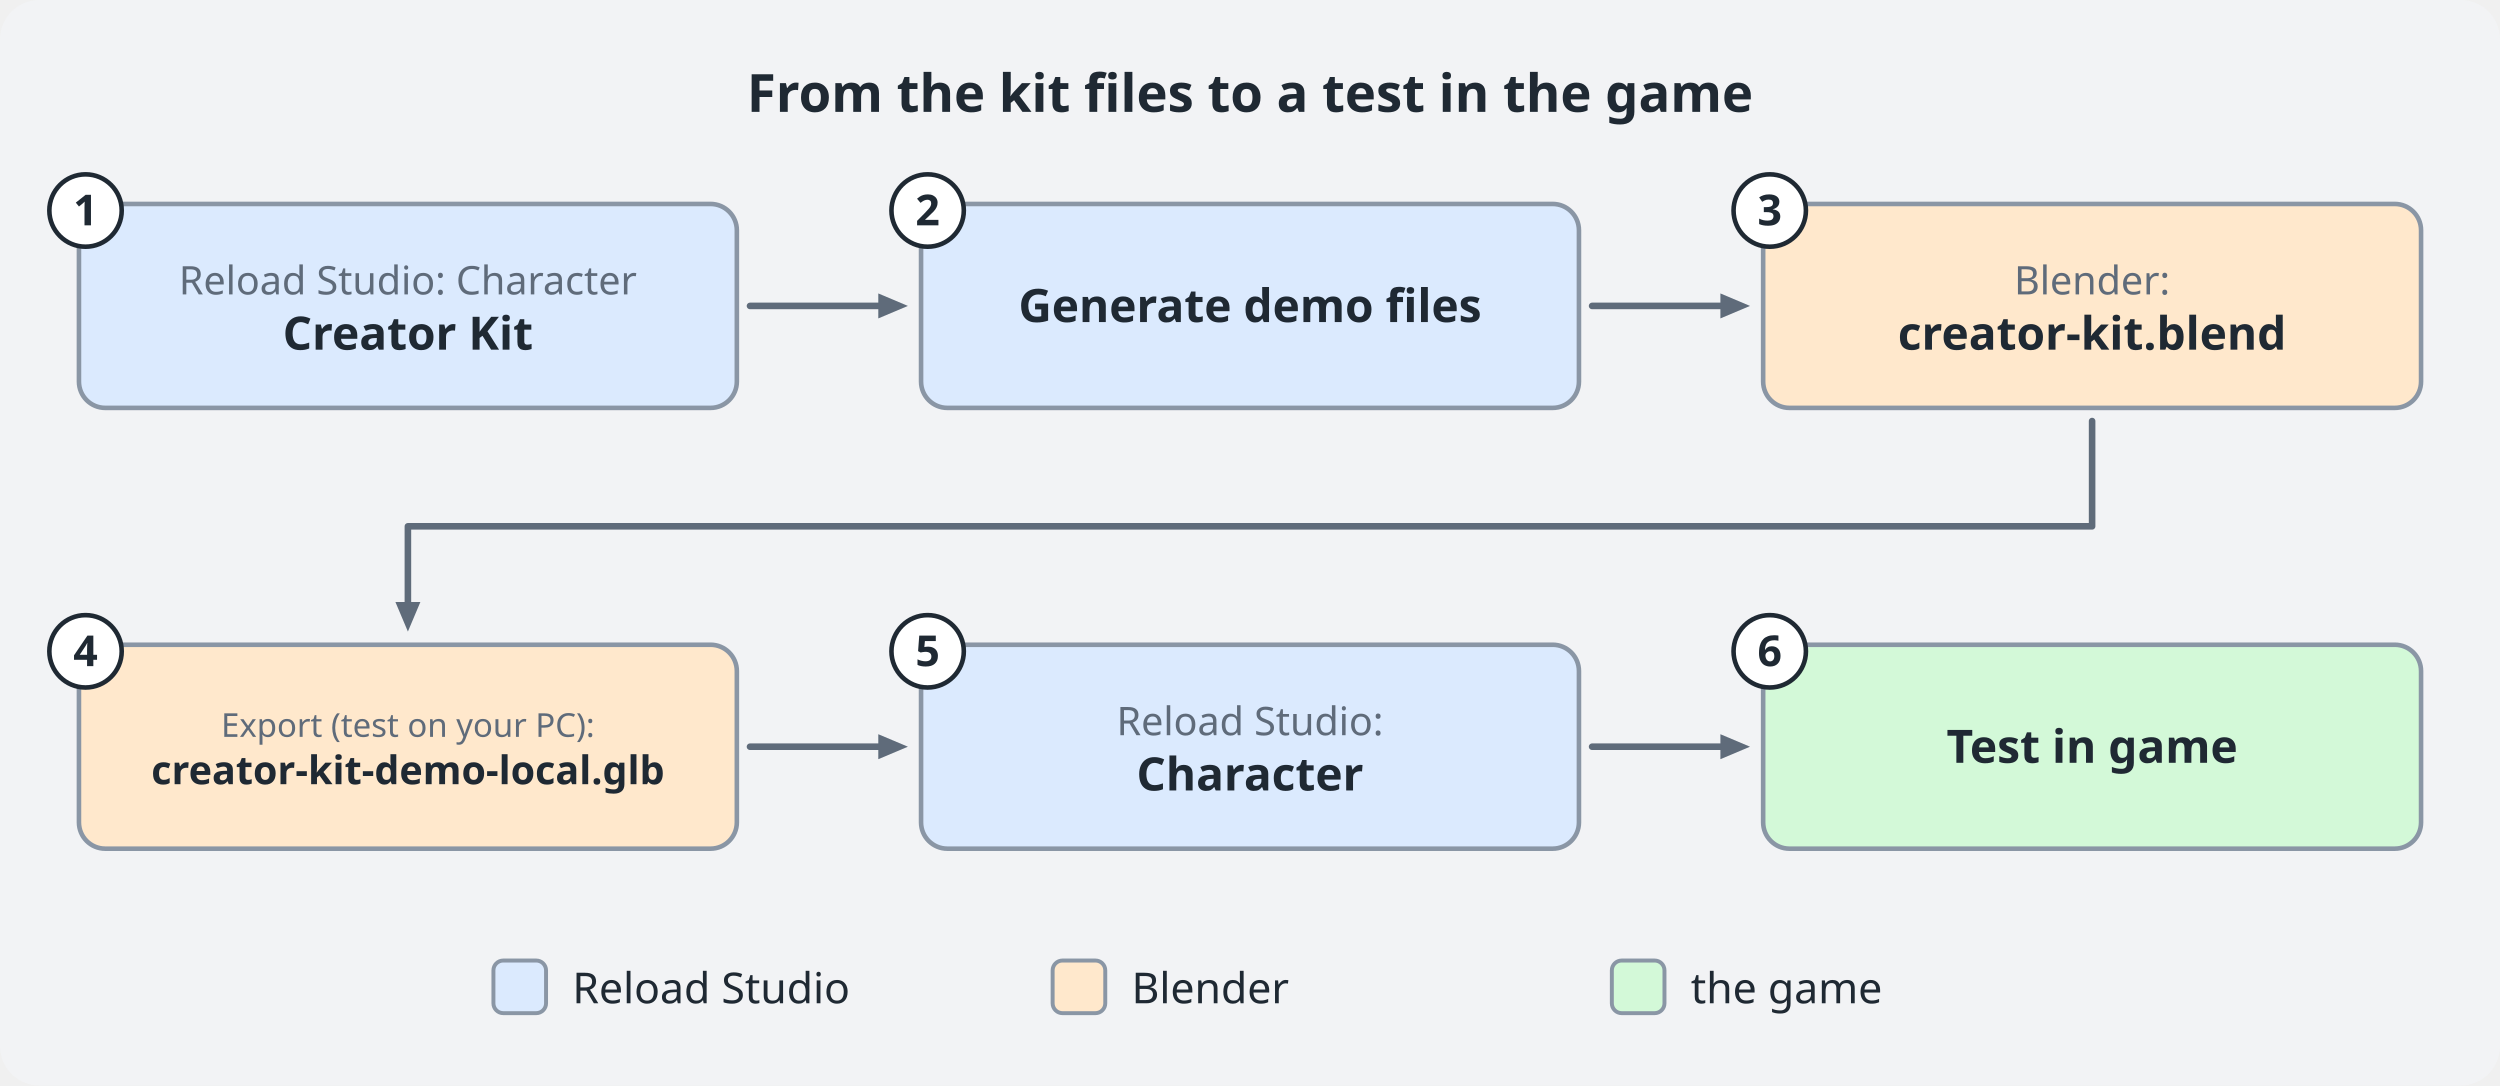
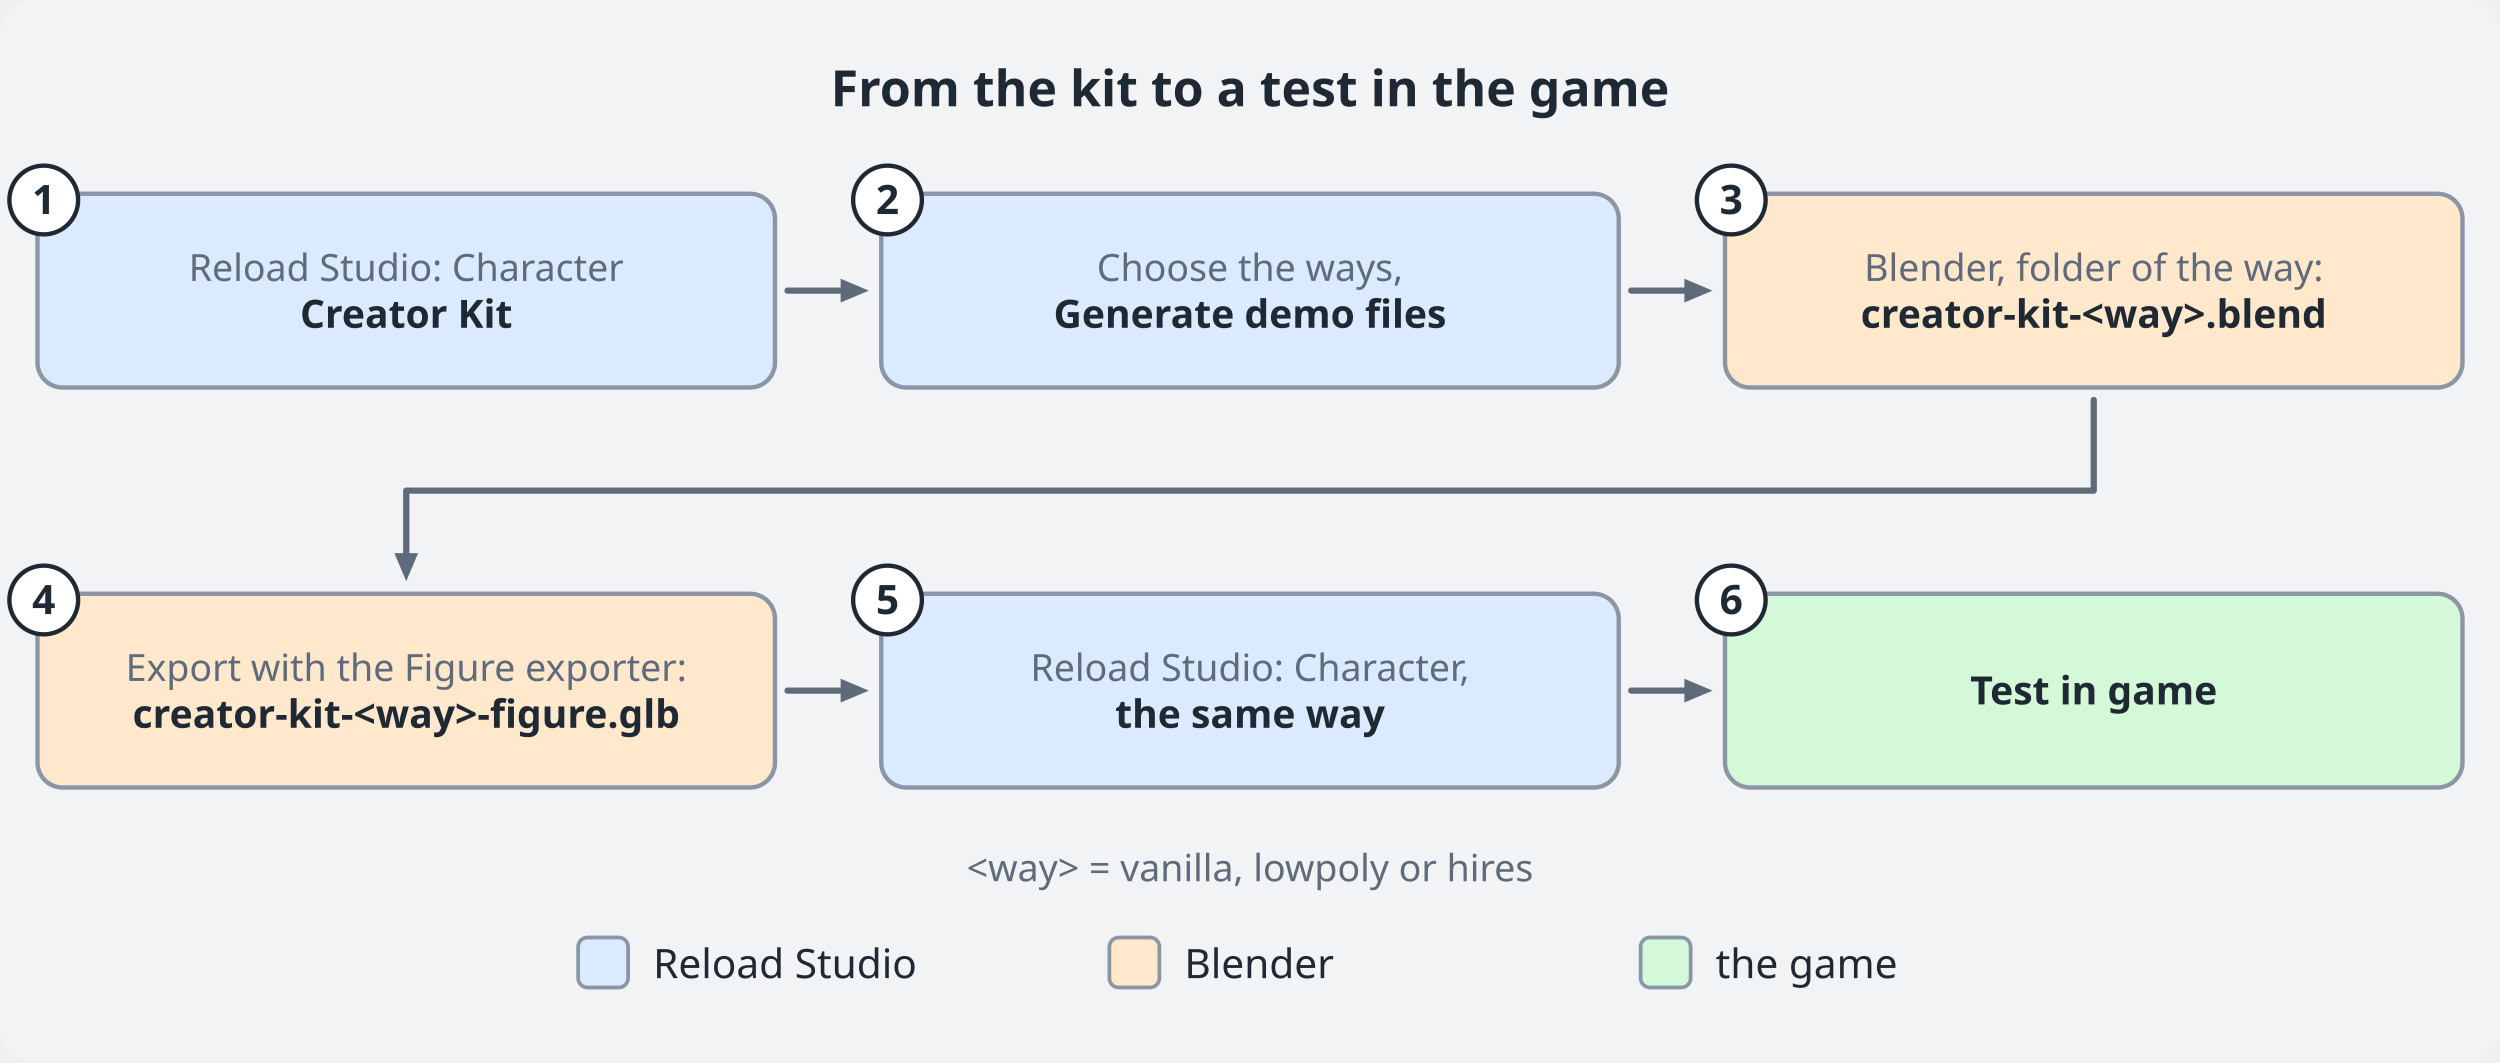
- <svg xmlns="http://www.w3.org/2000/svg" viewBox="0 0 760 330" width="760" height="330" font-family="sans-serif">
-   <rect width="760" height="330" rx="12" fill="#f2f3f5" />
-   <rect x="24" y="62" width="200" height="62" rx="8" fill="#dbeafe" stroke="#8a96a5" stroke-width="1.4" />
-   <text x="124" y="89.5" font-size="12" text-anchor="middle" fill="#5f6b7a">Reload Studio: Character</text>
-   <text x="124" y="106.3" font-size="14" text-anchor="middle" font-weight="bold" fill="#1f2933">Creator Kit</text>
-   <circle cx="26" cy="64" r="11" fill="#fff" stroke="#1f2933" stroke-width="1.4" />
-   <text x="26" y="68.5" font-size="13" text-anchor="middle" font-weight="bold" fill="#1f2933">1</text>
-   <rect x="280" y="62" width="200" height="62" rx="8" fill="#dbeafe" stroke="#8a96a5" stroke-width="1.4" />
-   <text x="380" y="97.9" font-size="14" text-anchor="middle" font-weight="bold" fill="#1f2933">Generate demo files</text>
-   <circle cx="282" cy="64" r="11" fill="#fff" stroke="#1f2933" stroke-width="1.4" />
-   <text x="282" y="68.5" font-size="13" text-anchor="middle" font-weight="bold" fill="#1f2933">2</text>
-   <rect x="536" y="62" width="200" height="62" rx="8" fill="#ffe8cc" stroke="#8a96a5" stroke-width="1.4" />
-   <text x="636" y="89.5" font-size="12" text-anchor="middle" fill="#5f6b7a">Blender:</text>
-   <text x="636" y="106.3" font-size="14" text-anchor="middle" font-weight="bold" fill="#1f2933">creator-kit.blend</text>
-   <circle cx="538" cy="64" r="11" fill="#fff" stroke="#1f2933" stroke-width="1.4" />
-   <text x="538" y="68.5" font-size="13" text-anchor="middle" font-weight="bold" fill="#1f2933">3</text>
-   <rect x="24" y="196" width="200" height="62" rx="8" fill="#ffe8cc" stroke="#8a96a5" stroke-width="1.4" />
-   <text x="124" y="224" font-size="10" text-anchor="middle" fill="#5f6b7a">Export (test on your PC):</text>
-   <text x="124" y="238.4" font-size="12" text-anchor="middle" font-weight="bold" fill="#1f2933">creator-kit-demo-local.glb</text>
-   <circle cx="26" cy="198" r="11" fill="#fff" stroke="#1f2933" stroke-width="1.4" />
-   <text x="26" y="202.5" font-size="13" text-anchor="middle" font-weight="bold" fill="#1f2933">4</text>
-   <rect x="280" y="196" width="200" height="62" rx="8" fill="#dbeafe" stroke="#8a96a5" stroke-width="1.4" />
-   <text x="380" y="223.5" font-size="12" text-anchor="middle" fill="#5f6b7a">Reload Studio:</text>
-   <text x="380" y="240.3" font-size="14" text-anchor="middle" font-weight="bold" fill="#1f2933">Character</text>
-   <circle cx="282" cy="198" r="11" fill="#fff" stroke="#1f2933" stroke-width="1.4" />
-   <text x="282" y="202.5" font-size="13" text-anchor="middle" font-weight="bold" fill="#1f2933">5</text>
-   <rect x="536" y="196" width="200" height="62" rx="8" fill="#d3f9d8" stroke="#8a96a5" stroke-width="1.4" />
-   <text x="636" y="231.9" font-size="14" text-anchor="middle" font-weight="bold" fill="#1f2933">Test in game</text>
-   <circle cx="538" cy="198" r="11" fill="#fff" stroke="#1f2933" stroke-width="1.4" />
-   <text x="538" y="202.5" font-size="13" text-anchor="middle" font-weight="bold" fill="#1f2933">6</text>
-   <path d="M228 93L268.8 93" fill="none" stroke="#5f6b7a" stroke-width="2" stroke-linejoin="round" stroke-linecap="round" />
-   <path d="M276 93L267 96.8L267 89.2z" fill="#5f6b7a" />
-   <path d="M228 227L268.8 227" fill="none" stroke="#5f6b7a" stroke-width="2" stroke-linejoin="round" stroke-linecap="round" />
-   <path d="M276 227L267 230.8L267 223.2z" fill="#5f6b7a" />
-   <path d="M484 93L524.8 93" fill="none" stroke="#5f6b7a" stroke-width="2" stroke-linejoin="round" stroke-linecap="round" />
-   <path d="M532 93L523 96.8L523 89.2z" fill="#5f6b7a" />
-   <path d="M484 227L524.8 227" fill="none" stroke="#5f6b7a" stroke-width="2" stroke-linejoin="round" stroke-linecap="round" />
-   <path d="M532 227L523 230.8L523 223.2z" fill="#5f6b7a" />
-   <path d="M636 128L636 160 124 160 124 184.8" fill="none" stroke="#5f6b7a" stroke-width="2" stroke-linejoin="round" stroke-linecap="round" />
-   <path d="M124 192L120.2 183L127.8 183z" fill="#5f6b7a" />
-   <text x="380" y="34" font-size="16" text-anchor="middle" font-weight="bold" fill="#1f2933">From the kit files to a test in the game</text>
-   <rect x="150" y="292" width="16" height="16" rx="3" fill="#dbeafe" stroke="#8a96a5" stroke-width="1.2" />
-   <text x="174" y="305" font-size="13" fill="#1f2933">Reload Studio</text>
-   <rect x="320" y="292" width="16" height="16" rx="3" fill="#ffe8cc" stroke="#8a96a5" stroke-width="1.2" />
-   <text x="344" y="305" font-size="13" fill="#1f2933">Blender</text>
-   <rect x="490" y="292" width="16" height="16" rx="3" fill="#d3f9d8" stroke="#8a96a5" stroke-width="1.2" />
-   <text x="514" y="305" font-size="13" fill="#1f2933">the game</text>
+ <svg xmlns="http://www.w3.org/2000/svg" viewBox="0 0 800 340" width="800" height="340" font-family="sans-serif">
+   <rect width="800" height="340" rx="12" fill="#f2f3f5" />
+   <rect x="12" y="62" width="236" height="62" rx="8" fill="#dbeafe" stroke="#8a96a5" stroke-width="1.4" />
+   <text x="130" y="89.9" font-size="12" text-anchor="middle" fill="#5f6b7a">Reload Studio: Character</text>
+   <text x="130" y="104.9" font-size="12.5" text-anchor="middle" font-weight="bold" fill="#1f2933">Creator Kit</text>
+   <circle cx="14" cy="64" r="11" fill="#fff" stroke="#1f2933" stroke-width="1.4" />
+   <text x="14" y="68.5" font-size="13" text-anchor="middle" font-weight="bold" fill="#1f2933">1</text>
+   <rect x="282" y="62" width="236" height="62" rx="8" fill="#dbeafe" stroke="#8a96a5" stroke-width="1.4" />
+   <text x="400" y="89.9" font-size="12" text-anchor="middle" fill="#5f6b7a">Choose the ways,</text>
+   <text x="400" y="104.9" font-size="12.5" text-anchor="middle" font-weight="bold" fill="#1f2933">Generate demo files</text>
+   <circle cx="284" cy="64" r="11" fill="#fff" stroke="#1f2933" stroke-width="1.4" />
+   <text x="284" y="68.5" font-size="13" text-anchor="middle" font-weight="bold" fill="#1f2933">2</text>
+   <rect x="552" y="62" width="236" height="62" rx="8" fill="#ffe8cc" stroke="#8a96a5" stroke-width="1.4" />
+   <text x="670" y="89.9" font-size="12" text-anchor="middle" fill="#5f6b7a">Blender, folder of the way:</text>
+   <text x="670" y="104.9" font-size="12.5" text-anchor="middle" font-weight="bold" fill="#1f2933">creator-kit-&lt;way&gt;.blend</text>
+   <circle cx="554" cy="64" r="11" fill="#fff" stroke="#1f2933" stroke-width="1.4" />
+   <text x="554" y="68.5" font-size="13" text-anchor="middle" font-weight="bold" fill="#1f2933">3</text>
+   <rect x="12" y="190" width="236" height="62" rx="8" fill="#ffe8cc" stroke="#8a96a5" stroke-width="1.4" />
+   <text x="130" y="217.9" font-size="12" text-anchor="middle" fill="#5f6b7a">Export with the Figure exporter:</text>
+   <text x="130" y="232.9" font-size="12.5" text-anchor="middle" font-weight="bold" fill="#1f2933">creator-kit-&lt;way&gt;-figure.glb</text>
+   <circle cx="14" cy="192" r="11" fill="#fff" stroke="#1f2933" stroke-width="1.4" />
+   <text x="14" y="196.5" font-size="13" text-anchor="middle" font-weight="bold" fill="#1f2933">4</text>
+   <rect x="282" y="190" width="236" height="62" rx="8" fill="#dbeafe" stroke="#8a96a5" stroke-width="1.4" />
+   <text x="400" y="217.9" font-size="12" text-anchor="middle" fill="#5f6b7a">Reload Studio: Character,</text>
+   <text x="400" y="232.9" font-size="12.5" text-anchor="middle" font-weight="bold" fill="#1f2933">the same way</text>
+   <circle cx="284" cy="192" r="11" fill="#fff" stroke="#1f2933" stroke-width="1.4" />
+   <text x="284" y="196.5" font-size="13" text-anchor="middle" font-weight="bold" fill="#1f2933">5</text>
+   <rect x="552" y="190" width="236" height="62" rx="8" fill="#d3f9d8" stroke="#8a96a5" stroke-width="1.4" />
+   <text x="670" y="225.4" font-size="12.5" text-anchor="middle" font-weight="bold" fill="#1f2933">Test in game</text>
+   <circle cx="554" cy="192" r="11" fill="#fff" stroke="#1f2933" stroke-width="1.4" />
+   <text x="554" y="196.5" font-size="13" text-anchor="middle" font-weight="bold" fill="#1f2933">6</text>
+   <path d="M252 93L270.8 93" fill="none" stroke="#5f6b7a" stroke-width="2" stroke-linejoin="round" stroke-linecap="round" />
+   <path d="M278 93L269 96.8L269 89.2z" fill="#5f6b7a" />
+   <path d="M252 221L270.8 221" fill="none" stroke="#5f6b7a" stroke-width="2" stroke-linejoin="round" stroke-linecap="round" />
+   <path d="M278 221L269 224.8L269 217.2z" fill="#5f6b7a" />
+   <path d="M522 93L540.8 93" fill="none" stroke="#5f6b7a" stroke-width="2" stroke-linejoin="round" stroke-linecap="round" />
+   <path d="M548 93L539 96.8L539 89.2z" fill="#5f6b7a" />
+   <path d="M522 221L540.8 221" fill="none" stroke="#5f6b7a" stroke-width="2" stroke-linejoin="round" stroke-linecap="round" />
+   <path d="M548 221L539 224.8L539 217.2z" fill="#5f6b7a" />
+   <path d="M670 128L670 157 130 157 130 178.8" fill="none" stroke="#5f6b7a" stroke-width="2" stroke-linejoin="round" stroke-linecap="round" />
+   <path d="M130 186L126.2 177L133.8 177z" fill="#5f6b7a" />
+   <text x="400" y="34" font-size="16" text-anchor="middle" font-weight="bold" fill="#1f2933">From the kit to a test in the game</text>
+   <text x="400" y="282" font-size="12" text-anchor="middle" fill="#5f6b7a">&lt;way&gt; = vanilla, lowpoly or hires</text>
+   <rect x="185" y="300" width="16" height="16" rx="3" fill="#dbeafe" stroke="#8a96a5" stroke-width="1.2" />
+   <text x="209" y="313" font-size="13" fill="#1f2933">Reload Studio</text>
+   <rect x="355" y="300" width="16" height="16" rx="3" fill="#ffe8cc" stroke="#8a96a5" stroke-width="1.2" />
+   <text x="379" y="313" font-size="13" fill="#1f2933">Blender</text>
+   <rect x="525" y="300" width="16" height="16" rx="3" fill="#d3f9d8" stroke="#8a96a5" stroke-width="1.2" />
+   <text x="549" y="313" font-size="13" fill="#1f2933">the game</text>
</svg>
